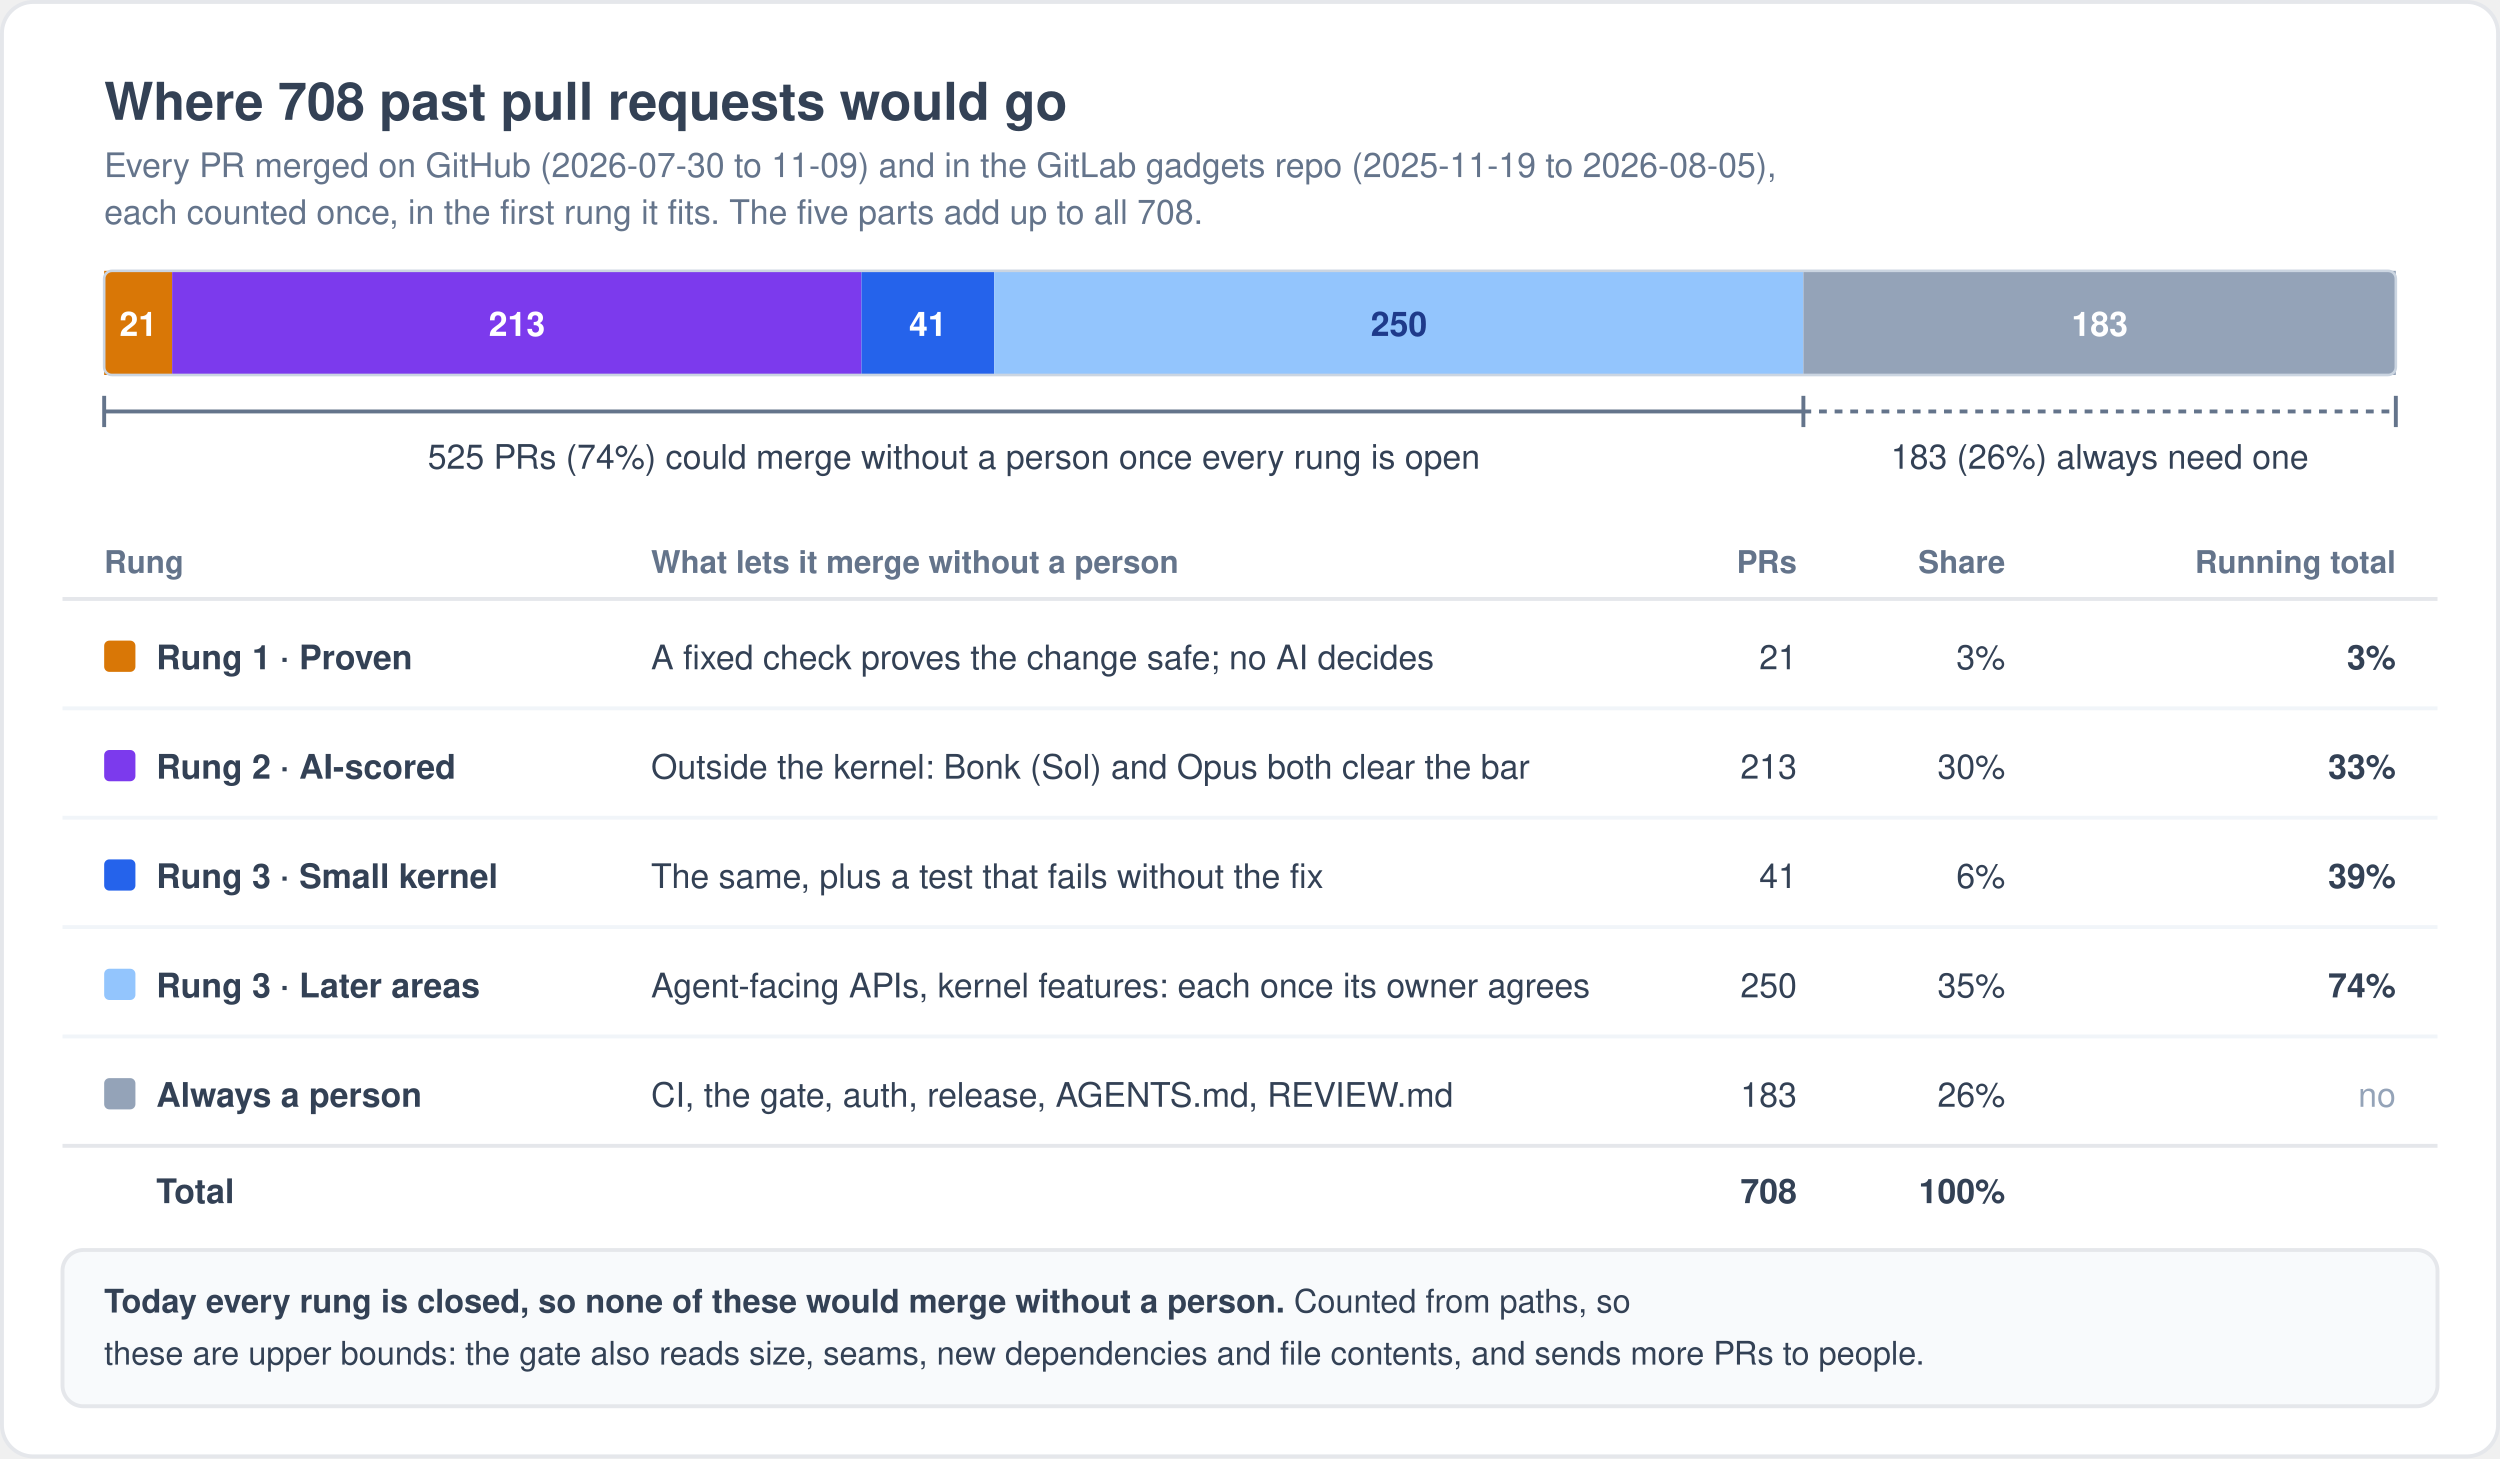
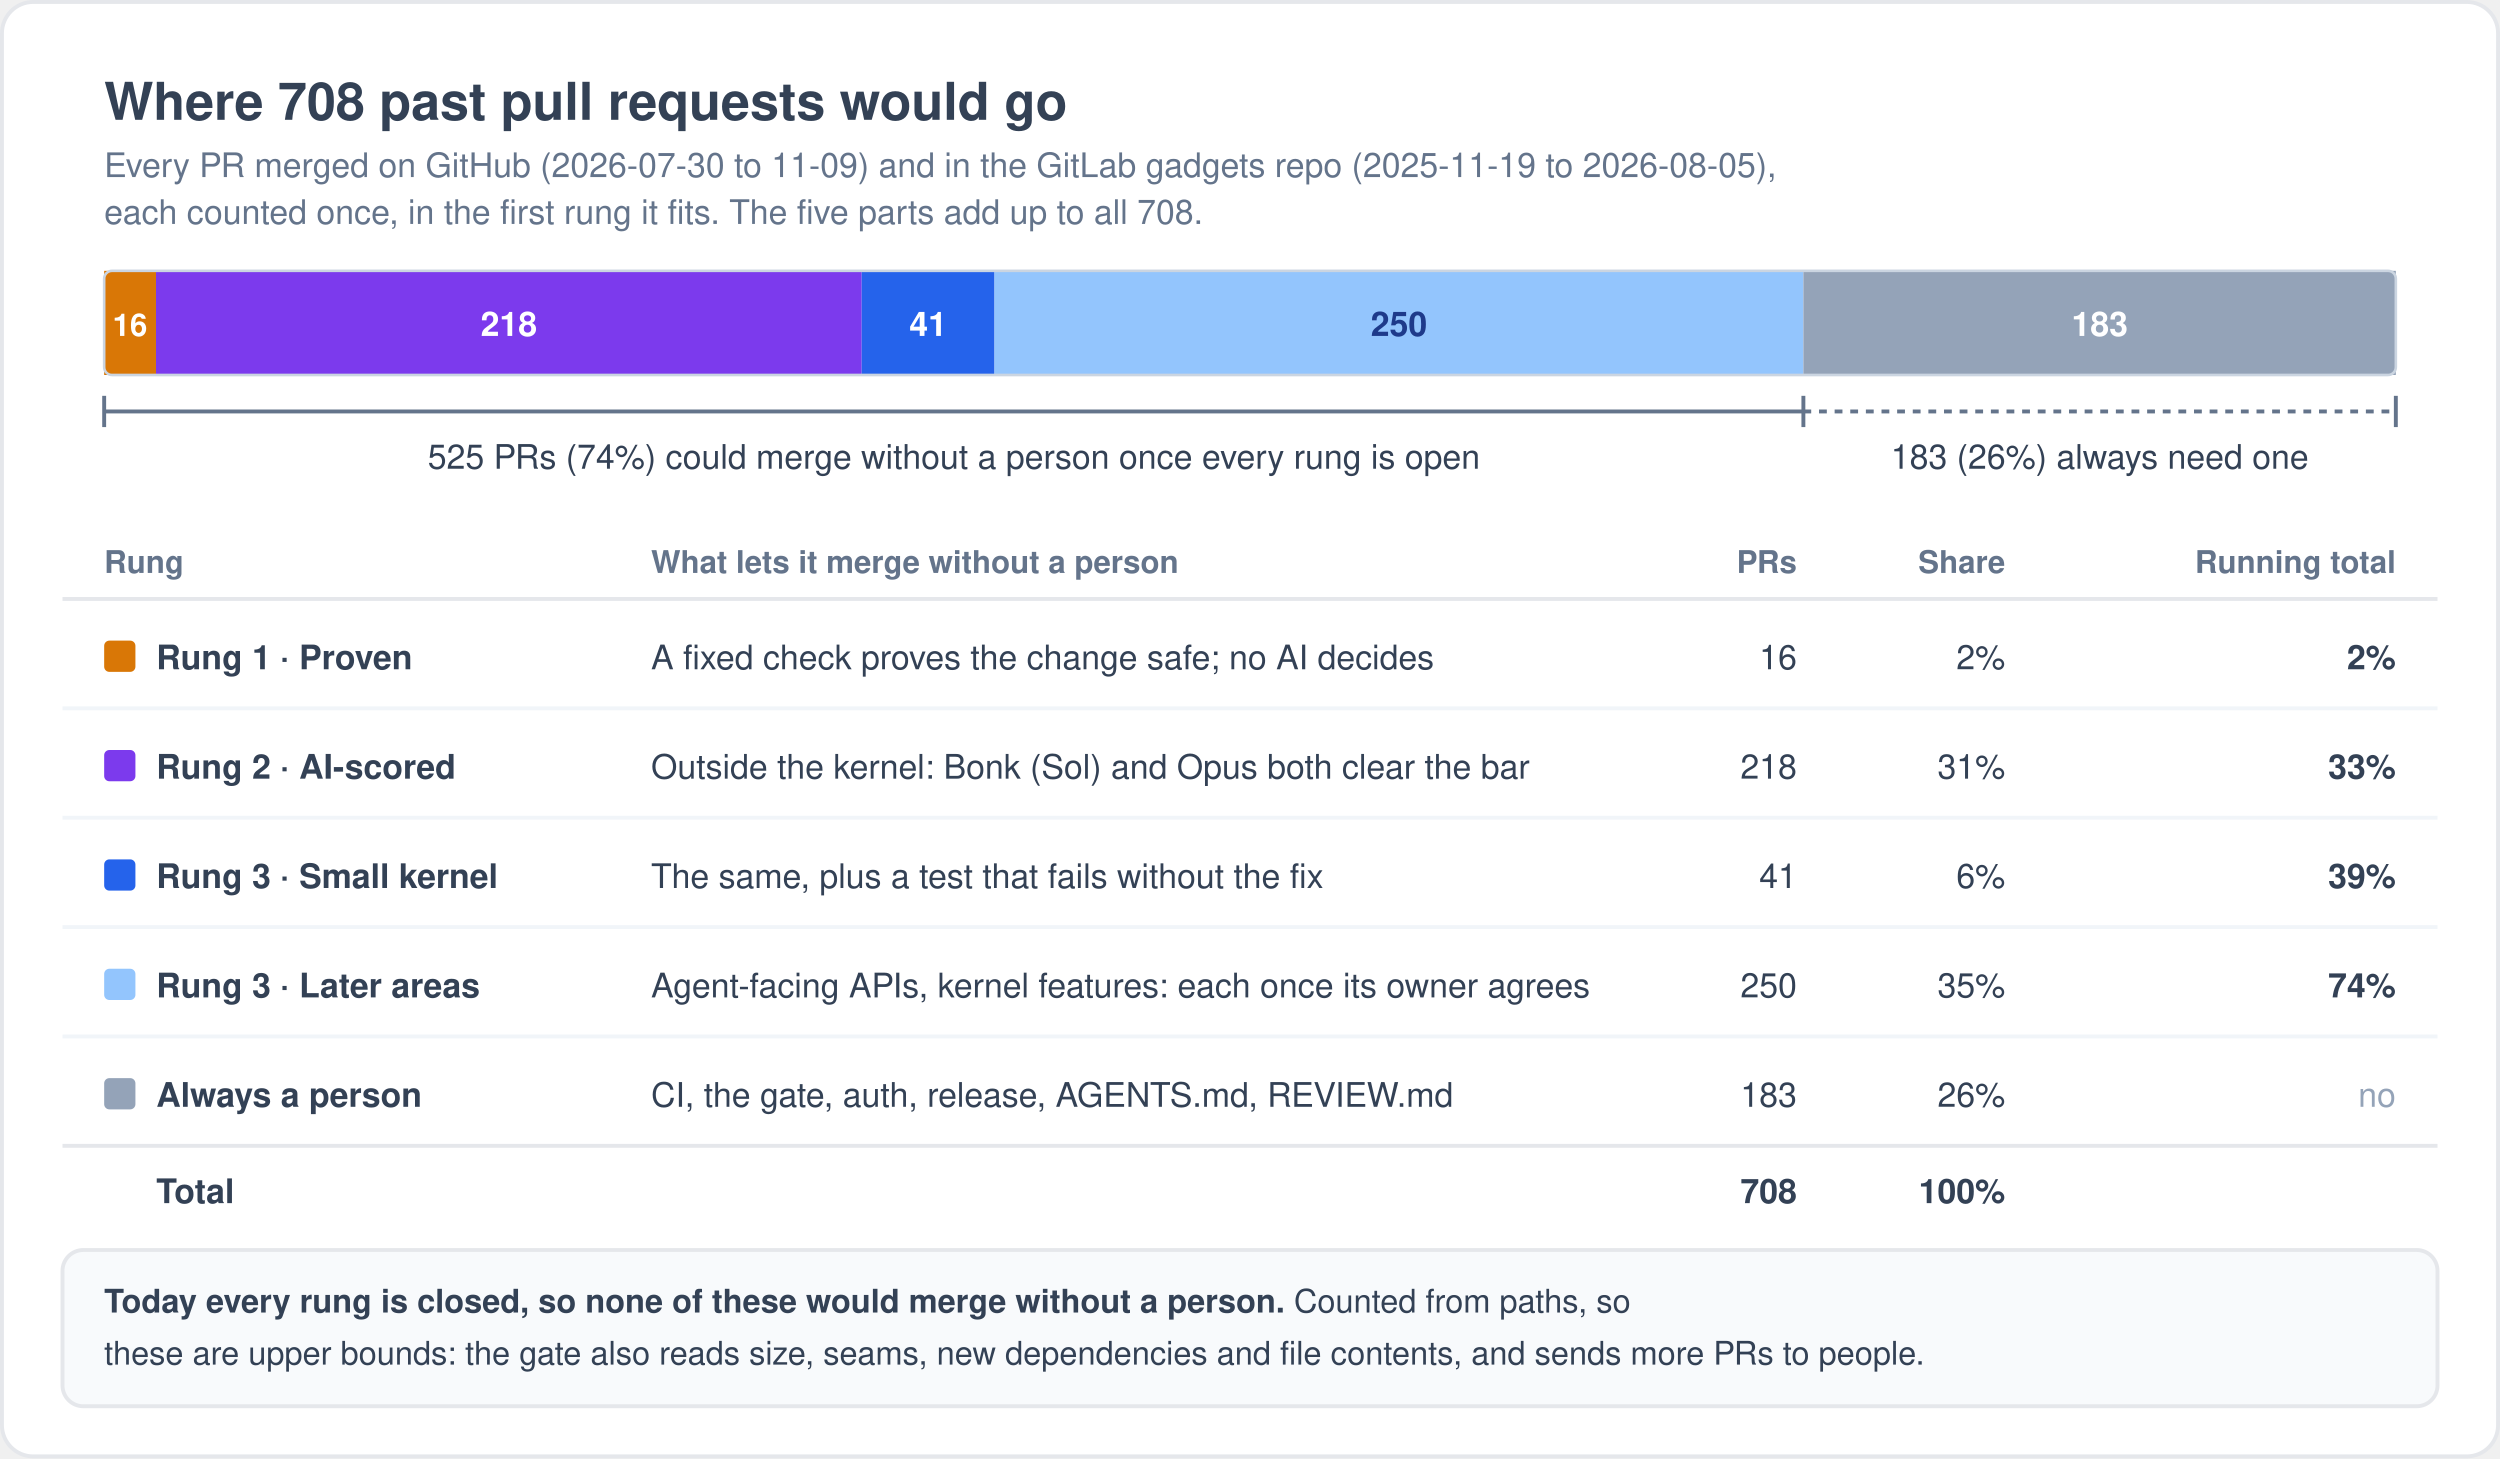
<svg xmlns="http://www.w3.org/2000/svg" width="960" height="560" viewBox="0 0 960 560" font-family="-apple-system, BlinkMacSystemFont, 'Segoe UI', Helvetica, Arial, sans-serif">
  <rect x="0.75" y="0.75" width="958.5" height="558.5" rx="12" fill="#FFFFFF" stroke="#E5E7EB" stroke-width="1.5" />
  <text x="40" y="46" font-size="20" font-weight="600" fill="#334155">Where 708 past pull requests would go</text>
  <text x="40" y="68" font-size="13" fill="#64748B">Every PR merged on GitHub (2026-07-30 to 11-09) and in the GitLab gadgets repo (2025-11-19 to 2026-08-05),</text>
  <text x="40" y="86" font-size="13" fill="#64748B">each counted once, in the first rung it fits. The five parts add up to all 708.</text>
  <g font-size="13" font-weight="600" fill="#FFFFFF" text-anchor="middle">
-     <rect x="40" y="104" width="26.1" height="40" fill="#D97706" />
-     <text x="53.1" y="129">21</text>
-     <rect x="66.1" y="104" width="264.7" height="40" fill="#7C3AED" />
-     <text x="198.5" y="129">213</text>
-     <rect x="330.8" y="104" width="51" height="40" fill="#2563EB" />
-     <text x="356.3" y="129">41</text>
-     <rect x="381.8" y="104" width="310.7" height="40" fill="#93C5FD" />
+     <rect x="40" y="104" width="19.9" height="40" fill="#D97706" />
+     <text x="49.9" y="129" font-size="12">16</text>
+     <rect x="59.9" y="104" width="271" height="40" fill="#7C3AED" />
+     <text x="195.4" y="129">218</text>
+     <rect x="330.9" y="104" width="51" height="40" fill="#2563EB" />
+     <text x="356.4" y="129">41</text>
+     <rect x="381.9" y="104" width="310.6" height="40" fill="#93C5FD" />
    <text x="537.2" y="129" fill="#1E3A8A">250</text>
    <rect x="692.5" y="104" width="227.5" height="40" fill="#94A3B8" />
    <text x="806.3" y="129">183</text>
  </g>
  <rect x="40" y="104" width="880" height="40" rx="3" fill="none" stroke="#CBD5E1" stroke-width="1" />
  <g stroke="#64748B" stroke-width="1.5">
    <line x1="40" y1="152" x2="40" y2="164" />
    <line x1="692.5" y1="152" x2="692.5" y2="164" />
    <line x1="40" y1="158" x2="692.5" y2="158" />
    <line x1="920" y1="152" x2="920" y2="164" />
    <line x1="692.5" y1="158" x2="920" y2="158" stroke-dasharray="3 3" />
  </g>
  <text x="366.3" y="180" font-size="13" fill="#334155" text-anchor="middle">525 PRs (74%) could merge without a person once every rung is open</text>
  <text x="806.3" y="180" font-size="13" fill="#334155" text-anchor="middle">183 (26%) always need one</text>
  <g font-size="12" font-weight="600" fill="#64748B">
    <text x="40" y="220">Rung</text>
    <text x="250" y="220">What lets it merge without a person</text>
    <text x="690" y="220" text-anchor="end">PRs</text>
    <text x="770" y="220" text-anchor="end">Share</text>
    <text x="920" y="220" text-anchor="end">Running total</text>
  </g>
  <line x1="24" y1="230" x2="936" y2="230" stroke="#E5E7EB" stroke-width="1.5" />
  <g font-size="13" fill="#334155">
    <rect x="40" y="246" width="12" height="12" rx="2" fill="#D97706" />
    <text x="60" y="257" font-weight="600">Rung 1 · Proven</text>
    <text x="250" y="257">A fixed check proves the change safe; no AI decides</text>
-     <text x="690" y="257" text-anchor="end">21</text>
-     <text x="770" y="257" text-anchor="end">3%</text>
-     <text x="920" y="257" text-anchor="end" font-weight="600">3%</text>
+     <text x="690" y="257" text-anchor="end">16</text>
+     <text x="770" y="257" text-anchor="end">2%</text>
+     <text x="920" y="257" text-anchor="end" font-weight="600">2%</text>
    <line x1="24" y1="272" x2="936" y2="272" stroke="#F1F5F9" stroke-width="1.5" />
    <rect x="40" y="288" width="12" height="12" rx="2" fill="#7C3AED" />
    <text x="60" y="299" font-weight="600">Rung 2 · AI-scored</text>
    <text x="250" y="299">Outside the kernel: Bonk (Sol) and Opus both clear the bar</text>
-     <text x="690" y="299" text-anchor="end">213</text>
-     <text x="770" y="299" text-anchor="end">30%</text>
+     <text x="690" y="299" text-anchor="end">218</text>
+     <text x="770" y="299" text-anchor="end">31%</text>
    <text x="920" y="299" text-anchor="end" font-weight="600">33%</text>
    <line x1="24" y1="314" x2="936" y2="314" stroke="#F1F5F9" stroke-width="1.5" />
    <rect x="40" y="330" width="12" height="12" rx="2" fill="#2563EB" />
    <text x="60" y="341" font-weight="600">Rung 3 · Small kernel</text>
    <text x="250" y="341">The same, plus a test that fails without the fix</text>
    <text x="690" y="341" text-anchor="end">41</text>
    <text x="770" y="341" text-anchor="end">6%</text>
    <text x="920" y="341" text-anchor="end" font-weight="600">39%</text>
    <line x1="24" y1="356" x2="936" y2="356" stroke="#F1F5F9" stroke-width="1.5" />
    <rect x="40" y="372" width="12" height="12" rx="2" fill="#93C5FD" />
    <text x="60" y="383" font-weight="600">Rung 3 · Later areas</text>
    <text x="250" y="383">Agent-facing APIs, kernel features: each once its owner agrees</text>
    <text x="690" y="383" text-anchor="end">250</text>
    <text x="770" y="383" text-anchor="end">35%</text>
    <text x="920" y="383" text-anchor="end" font-weight="600">74%</text>
    <line x1="24" y1="398" x2="936" y2="398" stroke="#F1F5F9" stroke-width="1.5" />
    <rect x="40" y="414" width="12" height="12" rx="2" fill="#94A3B8" />
    <text x="60" y="425" font-weight="600">Always a person</text>
    <text x="250" y="425">CI, the gate, auth, release, AGENTS.md, REVIEW.md</text>
    <text x="690" y="425" text-anchor="end">183</text>
    <text x="770" y="425" text-anchor="end">26%</text>
    <text x="920" y="425" text-anchor="end" fill="#94A3B8">no</text>
  </g>
  <line x1="24" y1="440" x2="936" y2="440" stroke="#E5E7EB" stroke-width="1.5" />
  <g font-size="13" font-weight="600" fill="#334155">
    <text x="60" y="462">Total</text>
    <text x="690" y="462" text-anchor="end">708</text>
    <text x="770" y="462" text-anchor="end">100%</text>
  </g>
  <rect x="24" y="480" width="912" height="60" rx="8" fill="#F8FAFC" stroke="#E5E7EB" stroke-width="1.5" />
  <text x="40" y="504" font-size="12.5" fill="#334155">
    <tspan font-weight="600">Today every rung is closed, so none of these would merge without a person.</tspan> Counted from paths, so</text>
  <text x="40" y="524" font-size="12.5" fill="#334155">these are upper bounds: the gate also reads size, seams, new dependencies and file contents, and sends more PRs to people.</text>
</svg>
